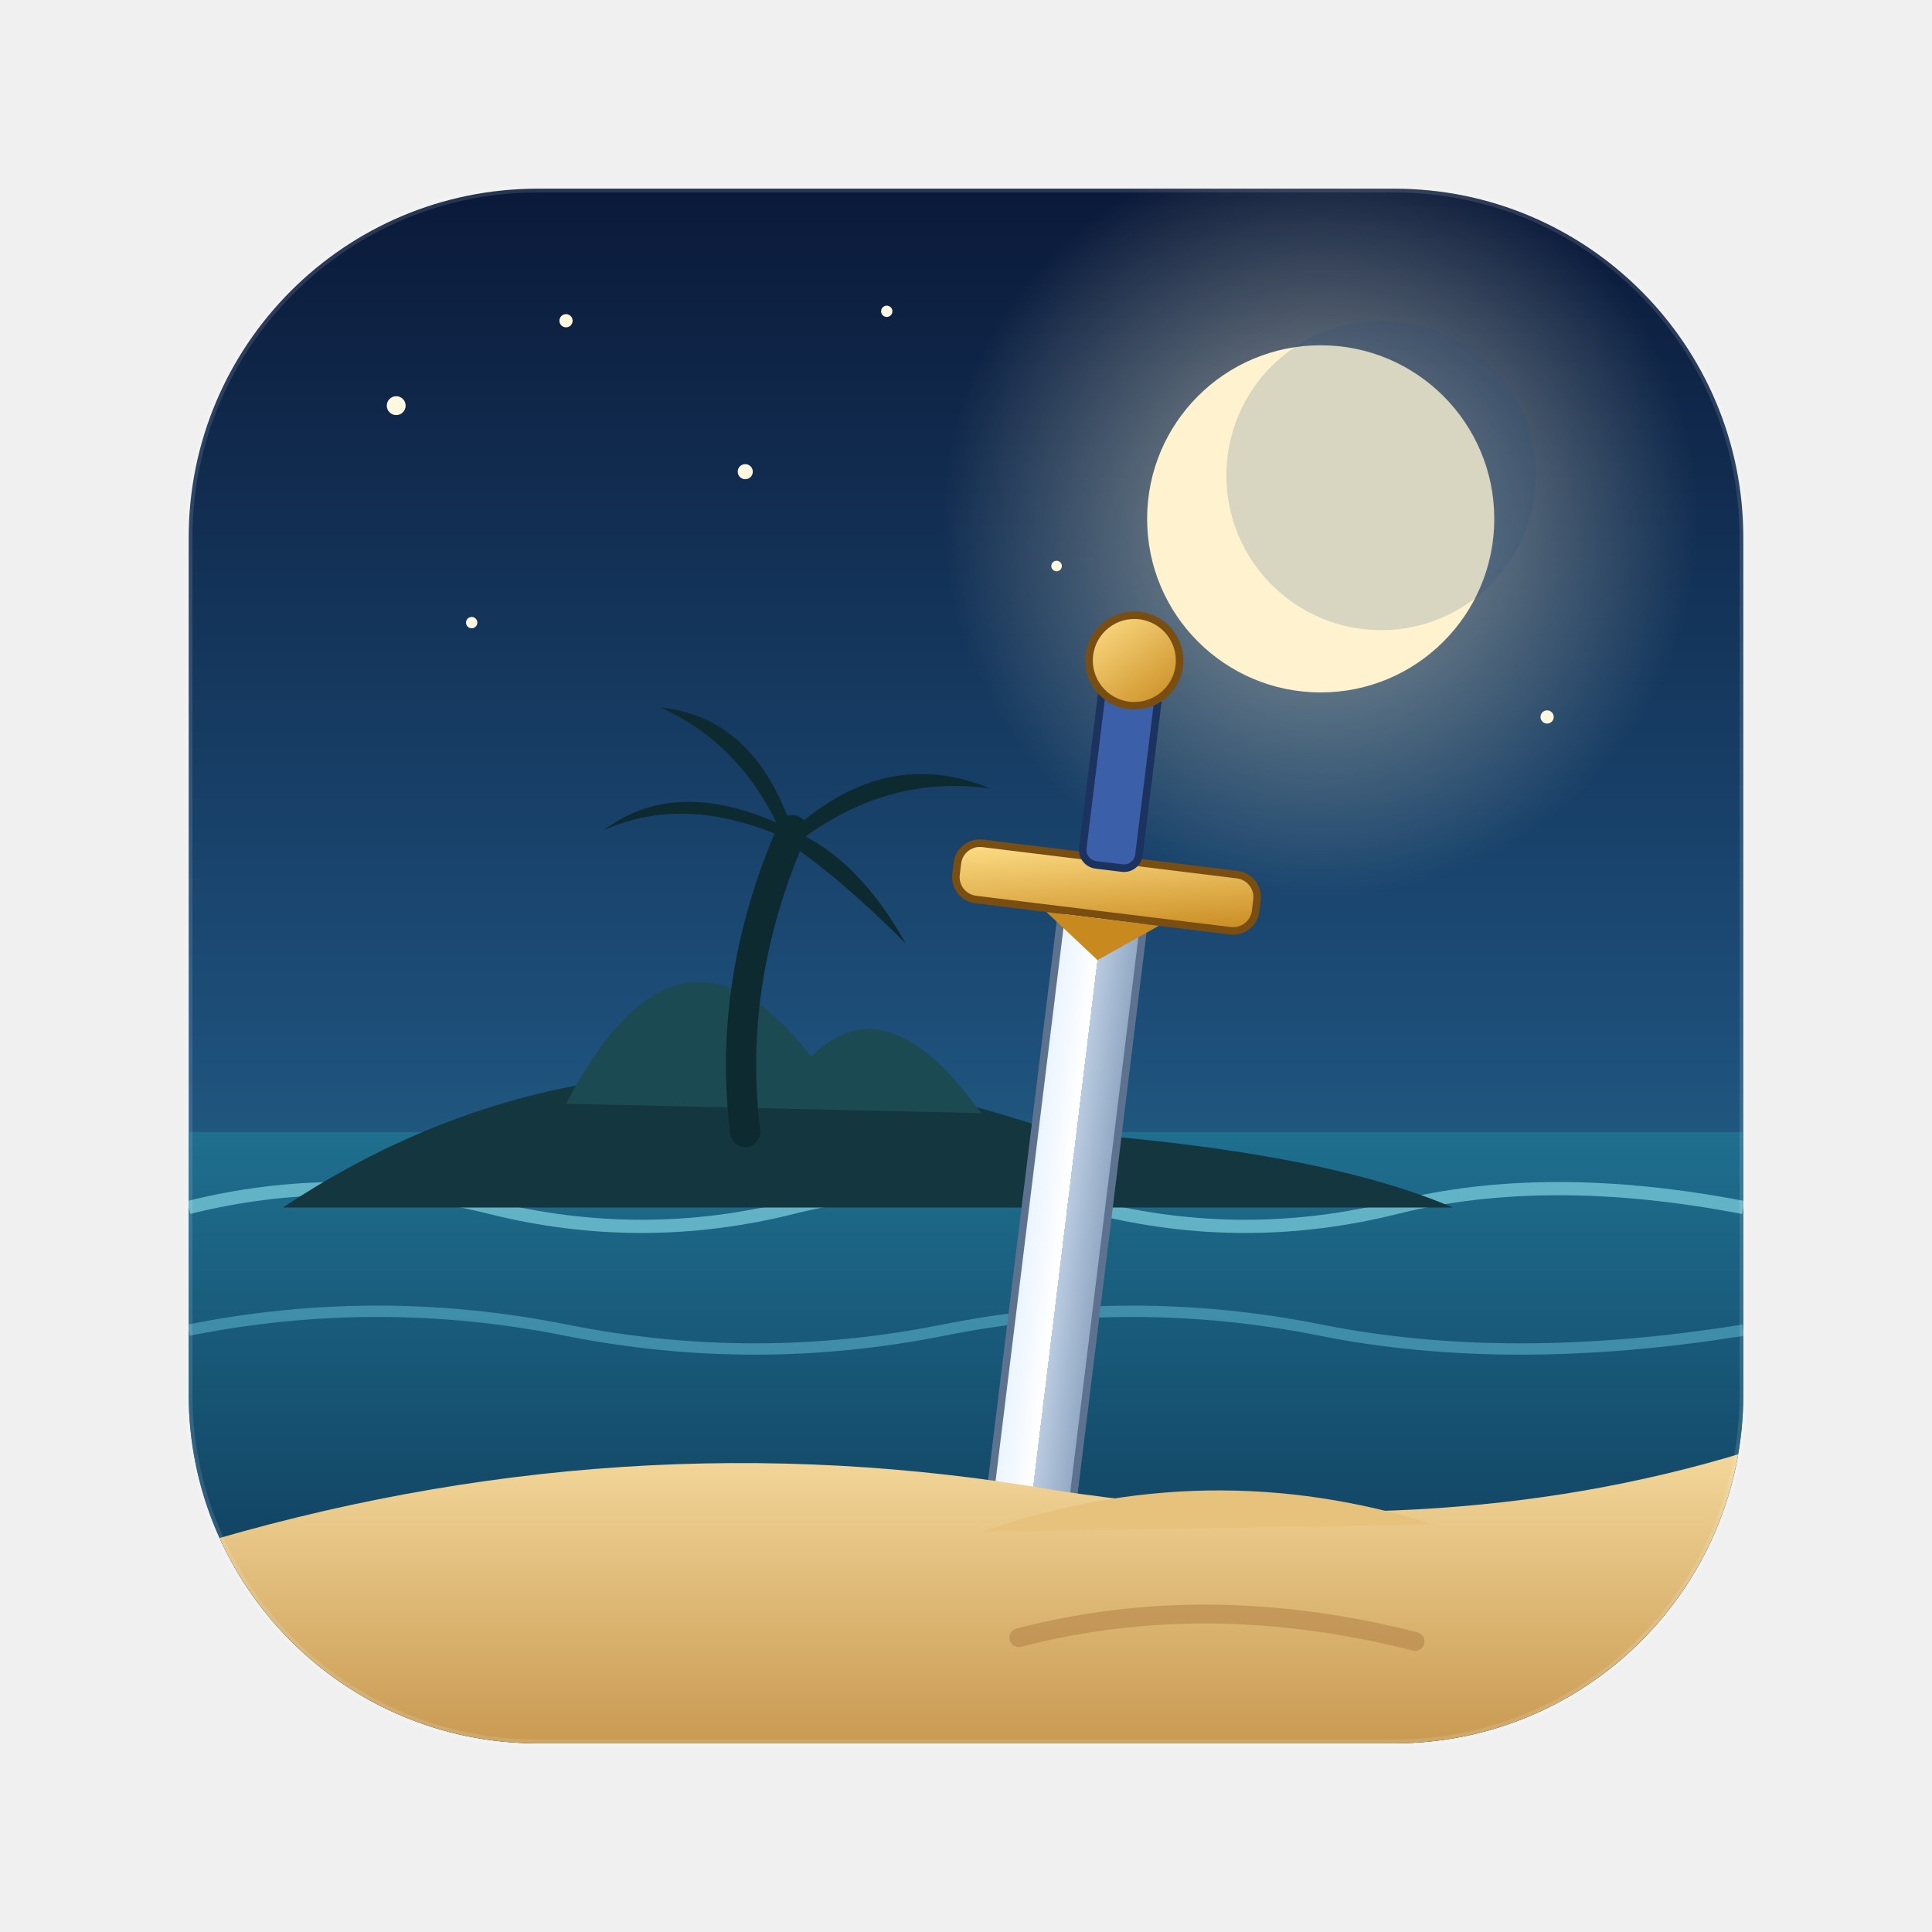
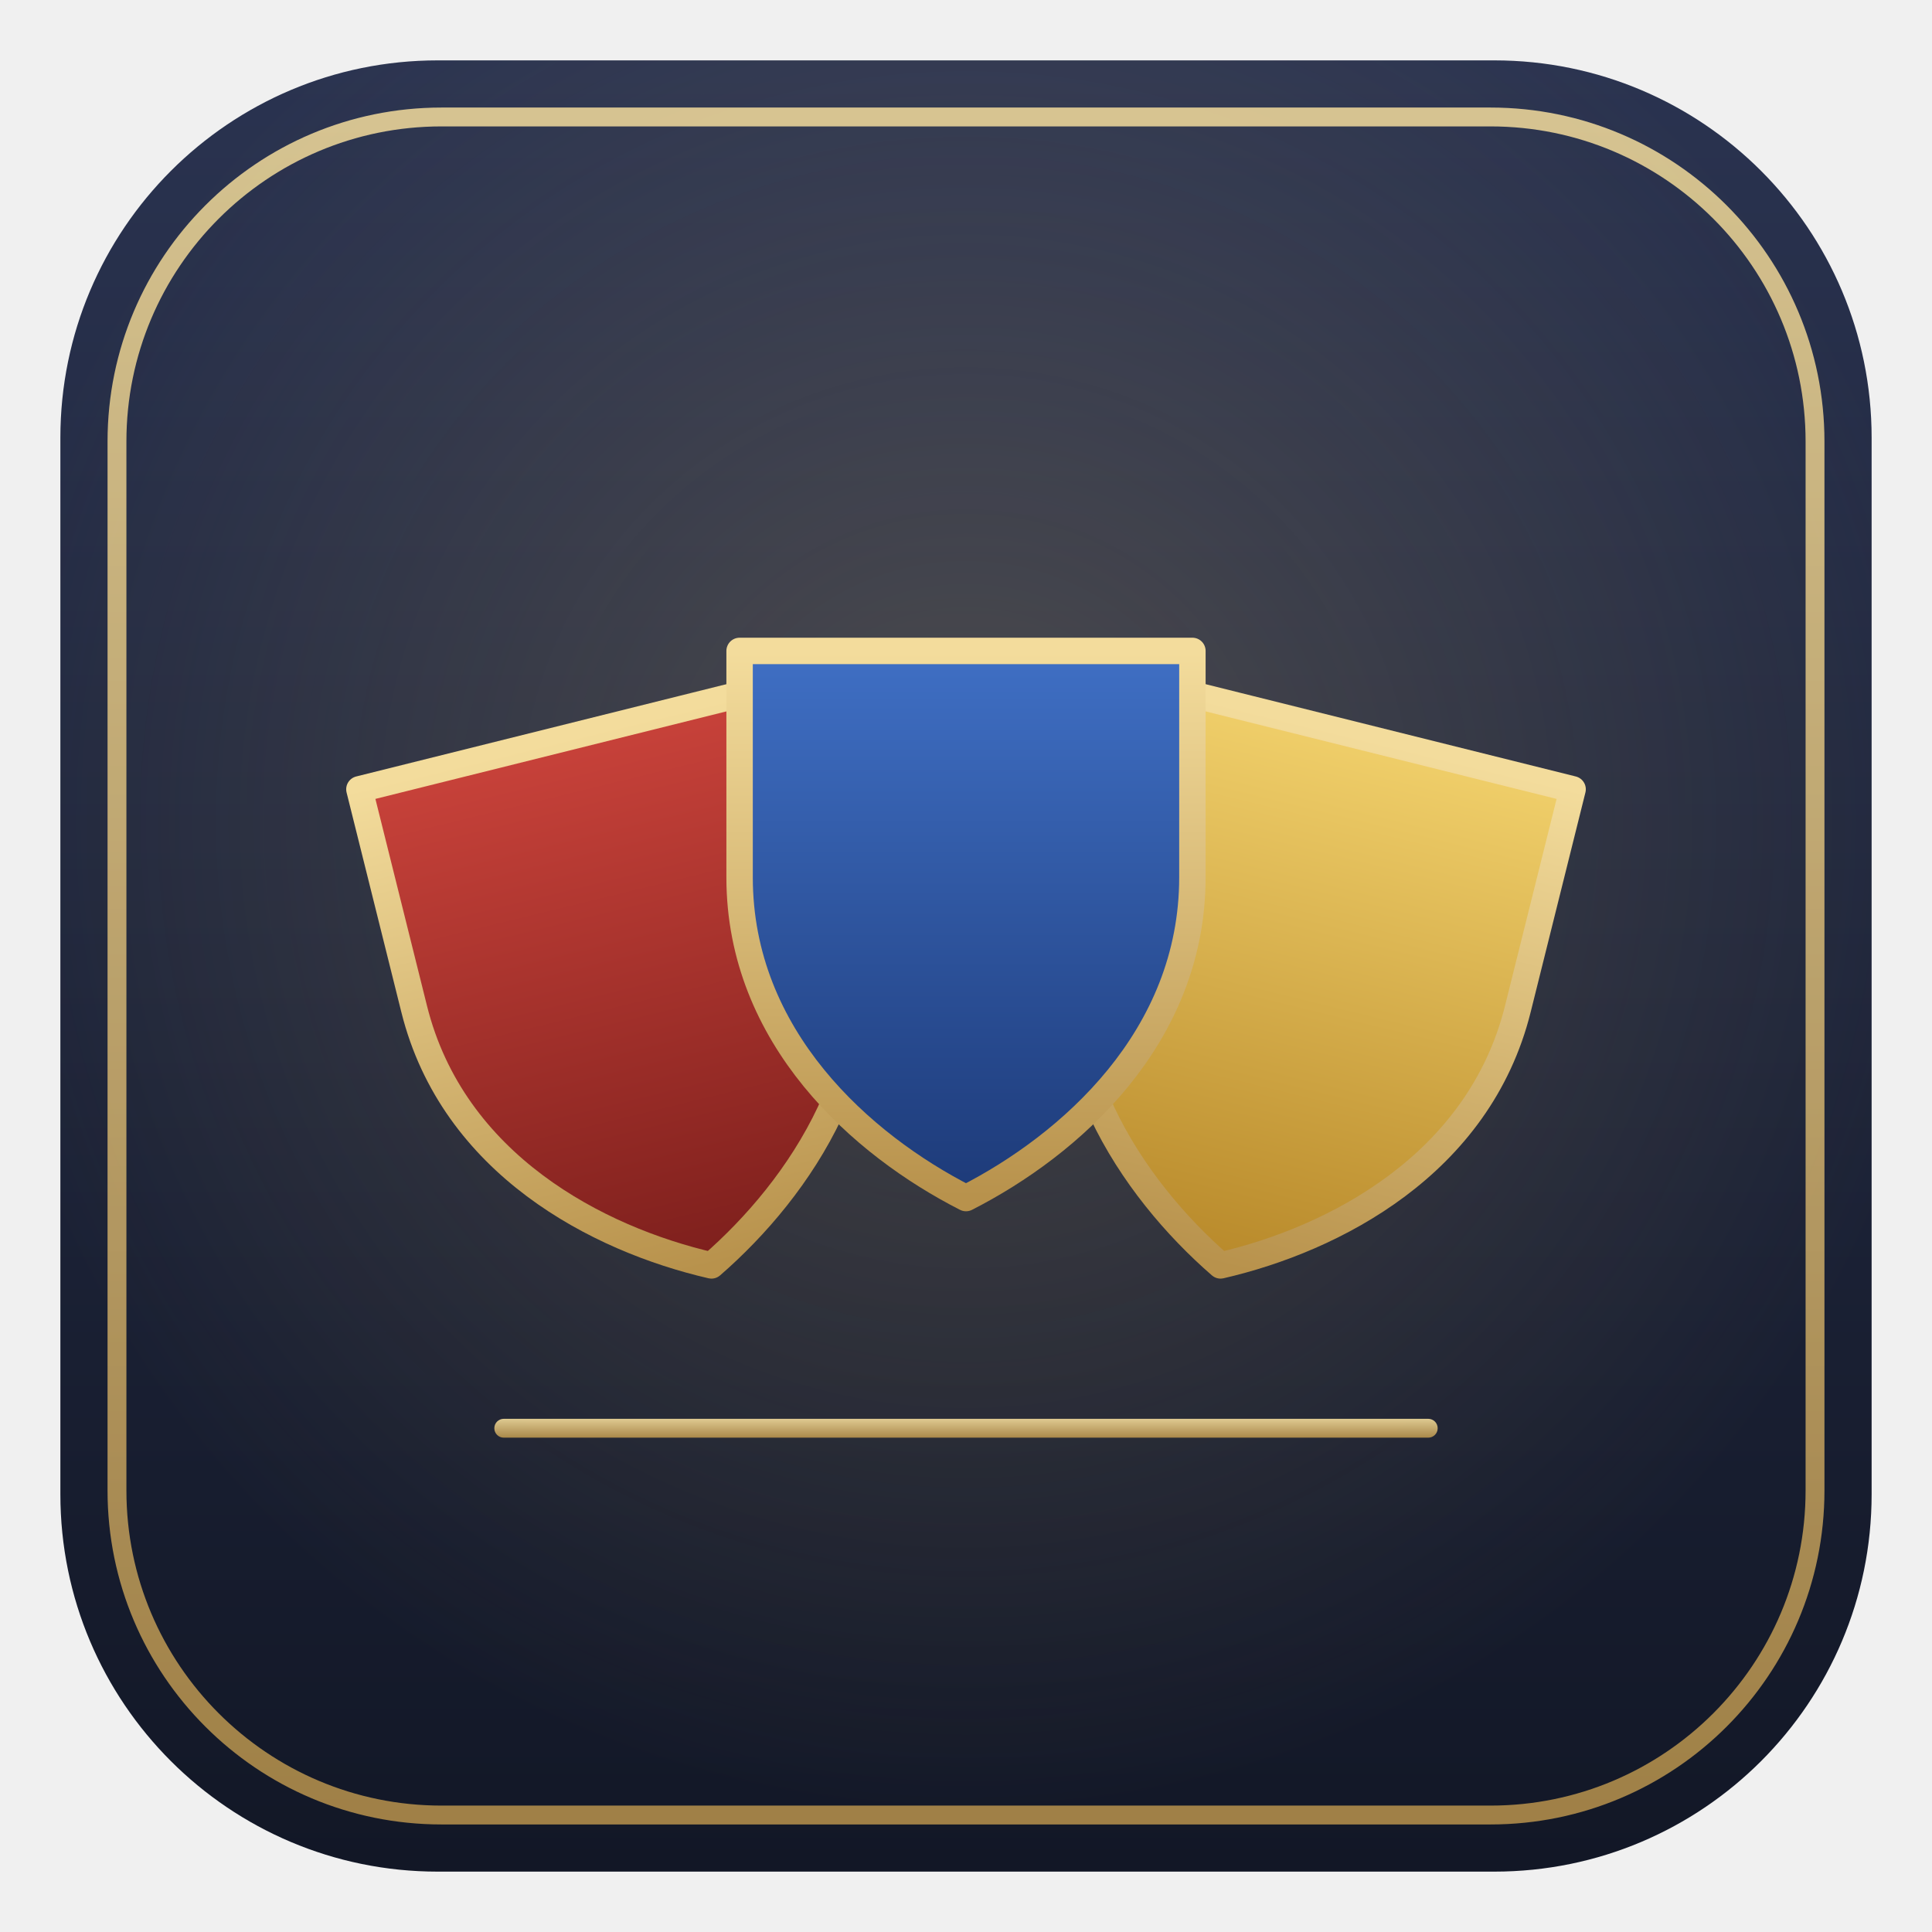
<svg xmlns="http://www.w3.org/2000/svg" width="1024" height="1024" viewBox="0 0 1024 1024">
  <defs>
-     <linearGradient id="sky" x1="0" y1="0" x2="0" y2="1">
-       <stop offset="0" stop-color="#0b1a3a" />
-       <stop offset="0.55" stop-color="#1d4f7a" />
-       <stop offset="1" stop-color="#2e8c9c" />
+     <linearGradient id="bg" x1="0" y1="0" x2="0" y2="1">
+       <stop offset="0" stop-color="#2a3350" />
+       <stop offset="1" stop-color="#121726" />
    </linearGradient>
-     <linearGradient id="sea" x1="0" y1="0" x2="0" y2="1">
-       <stop offset="0" stop-color="#1f6f8f" />
-       <stop offset="1" stop-color="#0c2f4f" />
+     <radialGradient id="glow" cx="0.5" cy="0.42" r="0.55">
+       <stop offset="0" stop-color="#e3c278" stop-opacity="0.22" />
+       <stop offset="1" stop-color="#e3c278" stop-opacity="0" />
+     </radialGradient>
+     <linearGradient id="red" x1="0" y1="0" x2="0" y2="1">
+       <stop offset="0" stop-color="#c8423a" />
+       <stop offset="1" stop-color="#7d1f1c" />
    </linearGradient>
-     <linearGradient id="sand" x1="0" y1="0" x2="0" y2="1">
-       <stop offset="0" stop-color="#f3d79a" />
-       <stop offset="1" stop-color="#c99a52" />
+     <linearGradient id="blue" x1="0" y1="0" x2="0" y2="1">
+       <stop offset="0" stop-color="#3f6fc4" />
+       <stop offset="1" stop-color="#1d3a78" />
    </linearGradient>
-     <linearGradient id="blade" x1="0" y1="0" x2="1" y2="0">
-       <stop offset="0" stop-color="#e9f3ff" />
-       <stop offset="0.5" stop-color="#ffffff" />
-       <stop offset="0.5" stop-color="#b9cbe0" />
-       <stop offset="1" stop-color="#8fa6c2" />
+     <linearGradient id="gold" x1="0" y1="0" x2="0" y2="1">
+       <stop offset="0" stop-color="#f0cf6a" />
+       <stop offset="1" stop-color="#b8892a" />
    </linearGradient>
-     <linearGradient id="gold" x1="0" y1="0" x2="1" y2="1">
-       <stop offset="0" stop-color="#ffe08a" />
-       <stop offset="1" stop-color="#c8891e" />
+     <linearGradient id="rim" x1="0" y1="0" x2="0" y2="1">
+       <stop offset="0" stop-color="#f3dc9c" />
+       <stop offset="1" stop-color="#b8924c" />
    </linearGradient>
-     <radialGradient id="moonglow" cx="0.5" cy="0.5" r="0.5">
-       <stop offset="0" stop-color="#fff6d8" stop-opacity="0.55" />
-       <stop offset="1" stop-color="#fff6d8" stop-opacity="0" />
-     </radialGradient>
-     <clipPath id="sq">
-       <rect x="100" y="100" width="824" height="824" rx="185" />
-     </clipPath>
+     <path id="shield" d="M0,0 H240 V120 C240,205 175,262 120,290 C65,262 0,205 0,120 Z" />
  </defs>
-   <g clip-path="url(#sq)">
-     <rect x="100" y="100" width="824" height="824" fill="url(#sky)" />
-     <g fill="#fff8e0">
-       <circle cx="210" cy="215" r="5" />
-       <circle cx="300" cy="170" r="3.5" />
-       <circle cx="395" cy="250" r="4" />
-       <circle cx="250" cy="330" r="3" />
-       <circle cx="470" cy="165" r="3" />
-       <circle cx="820" cy="380" r="3.5" />
-       <circle cx="560" cy="300" r="2.8" />
-     </g>
-     <circle cx="700" cy="275" r="200" fill="url(#moonglow)" />
-     <circle cx="700" cy="275" r="92" fill="#fff3cf" />
-     <circle cx="732" cy="252" r="82" fill="#25507c" opacity="0.18" />
-     <rect x="100" y="600" width="824" height="324" fill="url(#sea)" />
-     <path d="M100 640 Q180 620 260 640 T420 640 T580 640 T740 640 T924 640" stroke="#7fd3e0" stroke-width="7" fill="none" opacity="0.7" />
-     <path d="M100 705 Q200 685 300 705 T500 705 T700 705 T924 705" stroke="#5fb8cf" stroke-width="6" fill="none" opacity="0.55" />
-     <path d="M150 640 Q330 520 560 600 Q700 610 770 640 Z" fill="#14363f" />
-     <path d="M300 585 Q360 470 430 560 Q470 520 520 590 Z" fill="#1b4a52" />
-     <path d="M395 600 Q385 520 420 440" stroke="#0e2a31" stroke-width="16" fill="none" stroke-linecap="round" />
-     <g fill="#0e2a31">
-       <path d="M420 440 Q360 410 320 440 Q365 420 420 446 Z" />
-       <path d="M420 440 Q470 395 525 418 Q470 410 422 447 Z" />
-       <path d="M420 440 Q400 380 350 375 Q395 395 416 446 Z" />
-       <path d="M420 440 Q455 455 480 500 Q445 465 418 447 Z" />
-     </g>
-     <g transform="translate(600 360) rotate(7)">
-       <path d="M-22 120 L22 120 L22 470 L0 520 L-22 470 Z" fill="url(#blade)" stroke="#5c728e" stroke-width="4" />
-       <rect x="-80" y="96" width="160" height="30" rx="12" fill="url(#gold)" stroke="#7a4d10" stroke-width="4" />
-       <rect x="-15" y="0" width="30" height="100" rx="8" fill="#3b5fa8" stroke="#1d335f" stroke-width="4" />
-       <circle cx="0" cy="-10" r="24" fill="url(#gold)" stroke="#7a4d10" stroke-width="4" />
-       <path d="M-30 128 L0 150 L30 128" fill="#c8891e" />
-     </g>
-     <path d="M100 924 L100 820 Q330 750 560 790 Q760 820 924 770 L924 924 Z" fill="url(#sand)" />
-     <path d="M520 812 Q640 770 760 808" fill="#e6c27d" />
-     <path d="M540 868 Q640 842 750 870" stroke="#b5864a" stroke-width="10" fill="none" opacity="0.6" stroke-linecap="round" />
+   <rect x="32" y="32" width="960" height="960" rx="200" fill="url(#bg)" />
+   <rect x="32" y="32" width="960" height="960" rx="200" fill="url(#glow)" />
+   <rect x="62" y="62" width="900" height="900" rx="172" fill="none" stroke="url(#rim)" stroke-width="10" opacity="0.85" />
+   <g transform="translate(222,385) rotate(-14 120 145)">
+     <use href="#shield" fill="url(#red)" stroke="url(#rim)" stroke-width="14" stroke-linejoin="round" />
  </g>
-   <rect x="100" y="100" width="824" height="824" rx="185" fill="none" stroke="#ffffff" stroke-opacity="0.12" stroke-width="4" />
+   <g transform="translate(562,385) rotate(14 120 145)">
+     <use href="#shield" fill="url(#gold)" stroke="url(#rim)" stroke-width="14" stroke-linejoin="round" />
+   </g>
+   <g transform="translate(392,345)">
+     <use href="#shield" fill="url(#blue)" stroke="url(#rim)" stroke-width="14" stroke-linejoin="round" />
+   </g>
+   <rect x="262" y="752" width="500" height="10" rx="5" fill="url(#rim)" opacity="0.9" />
</svg>
